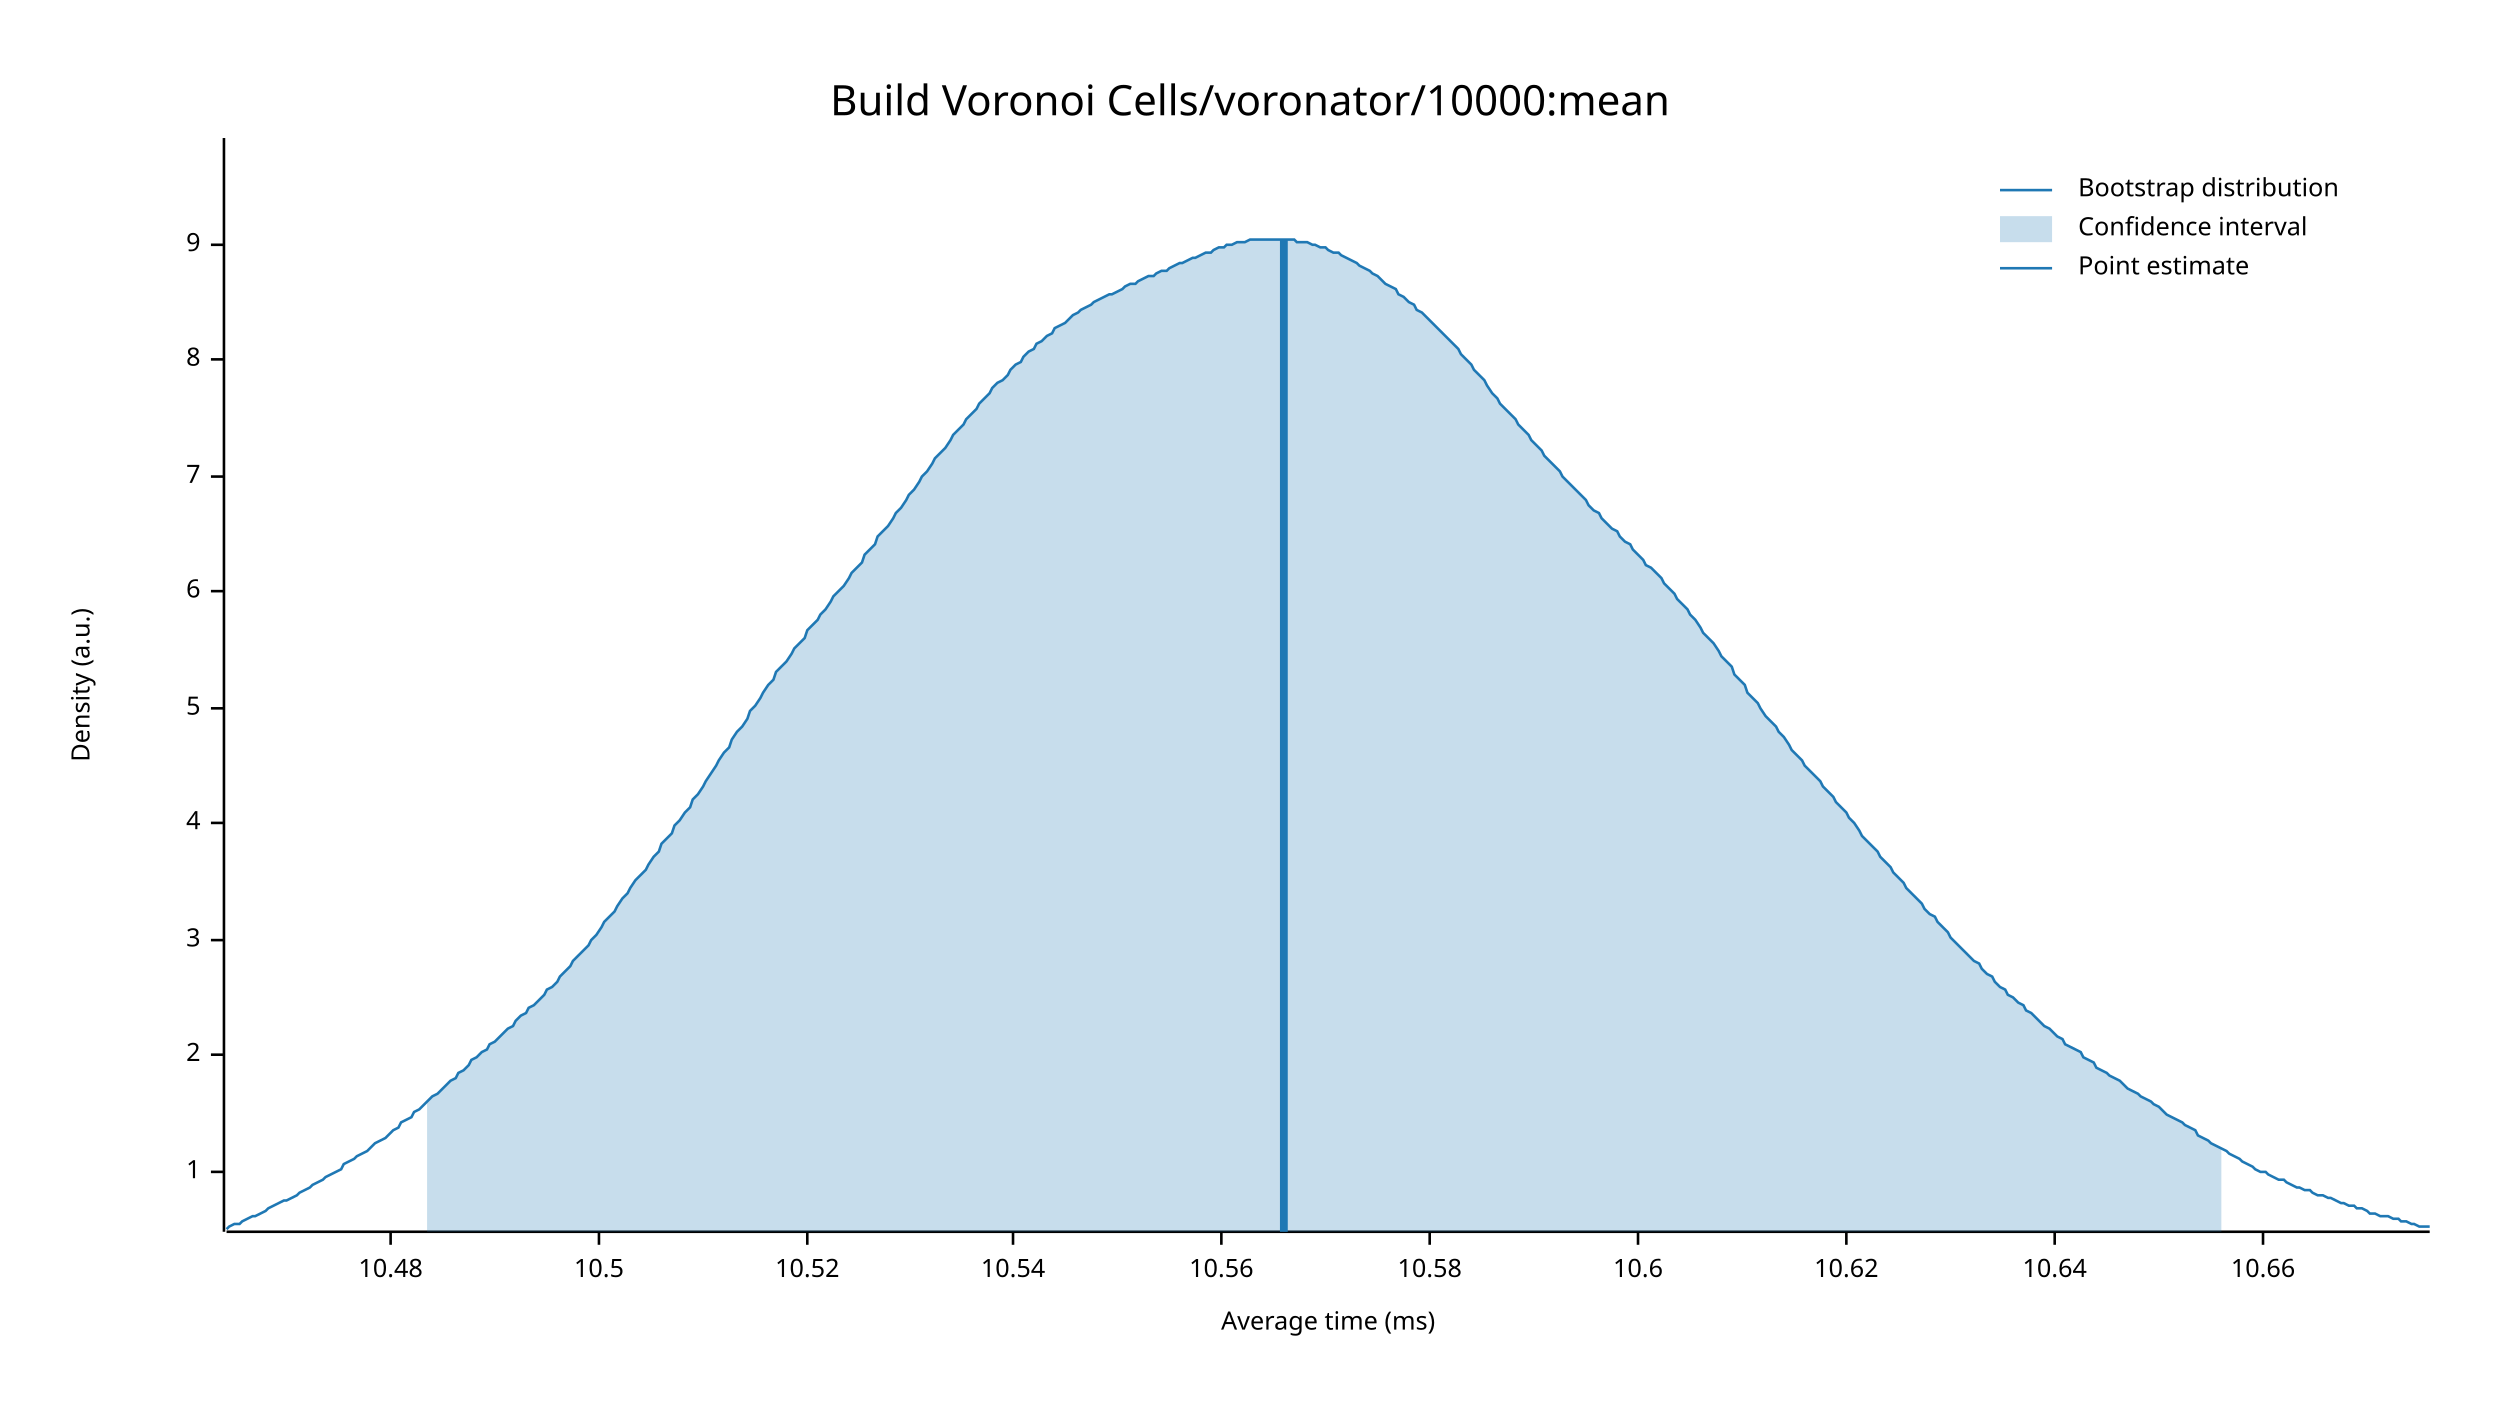
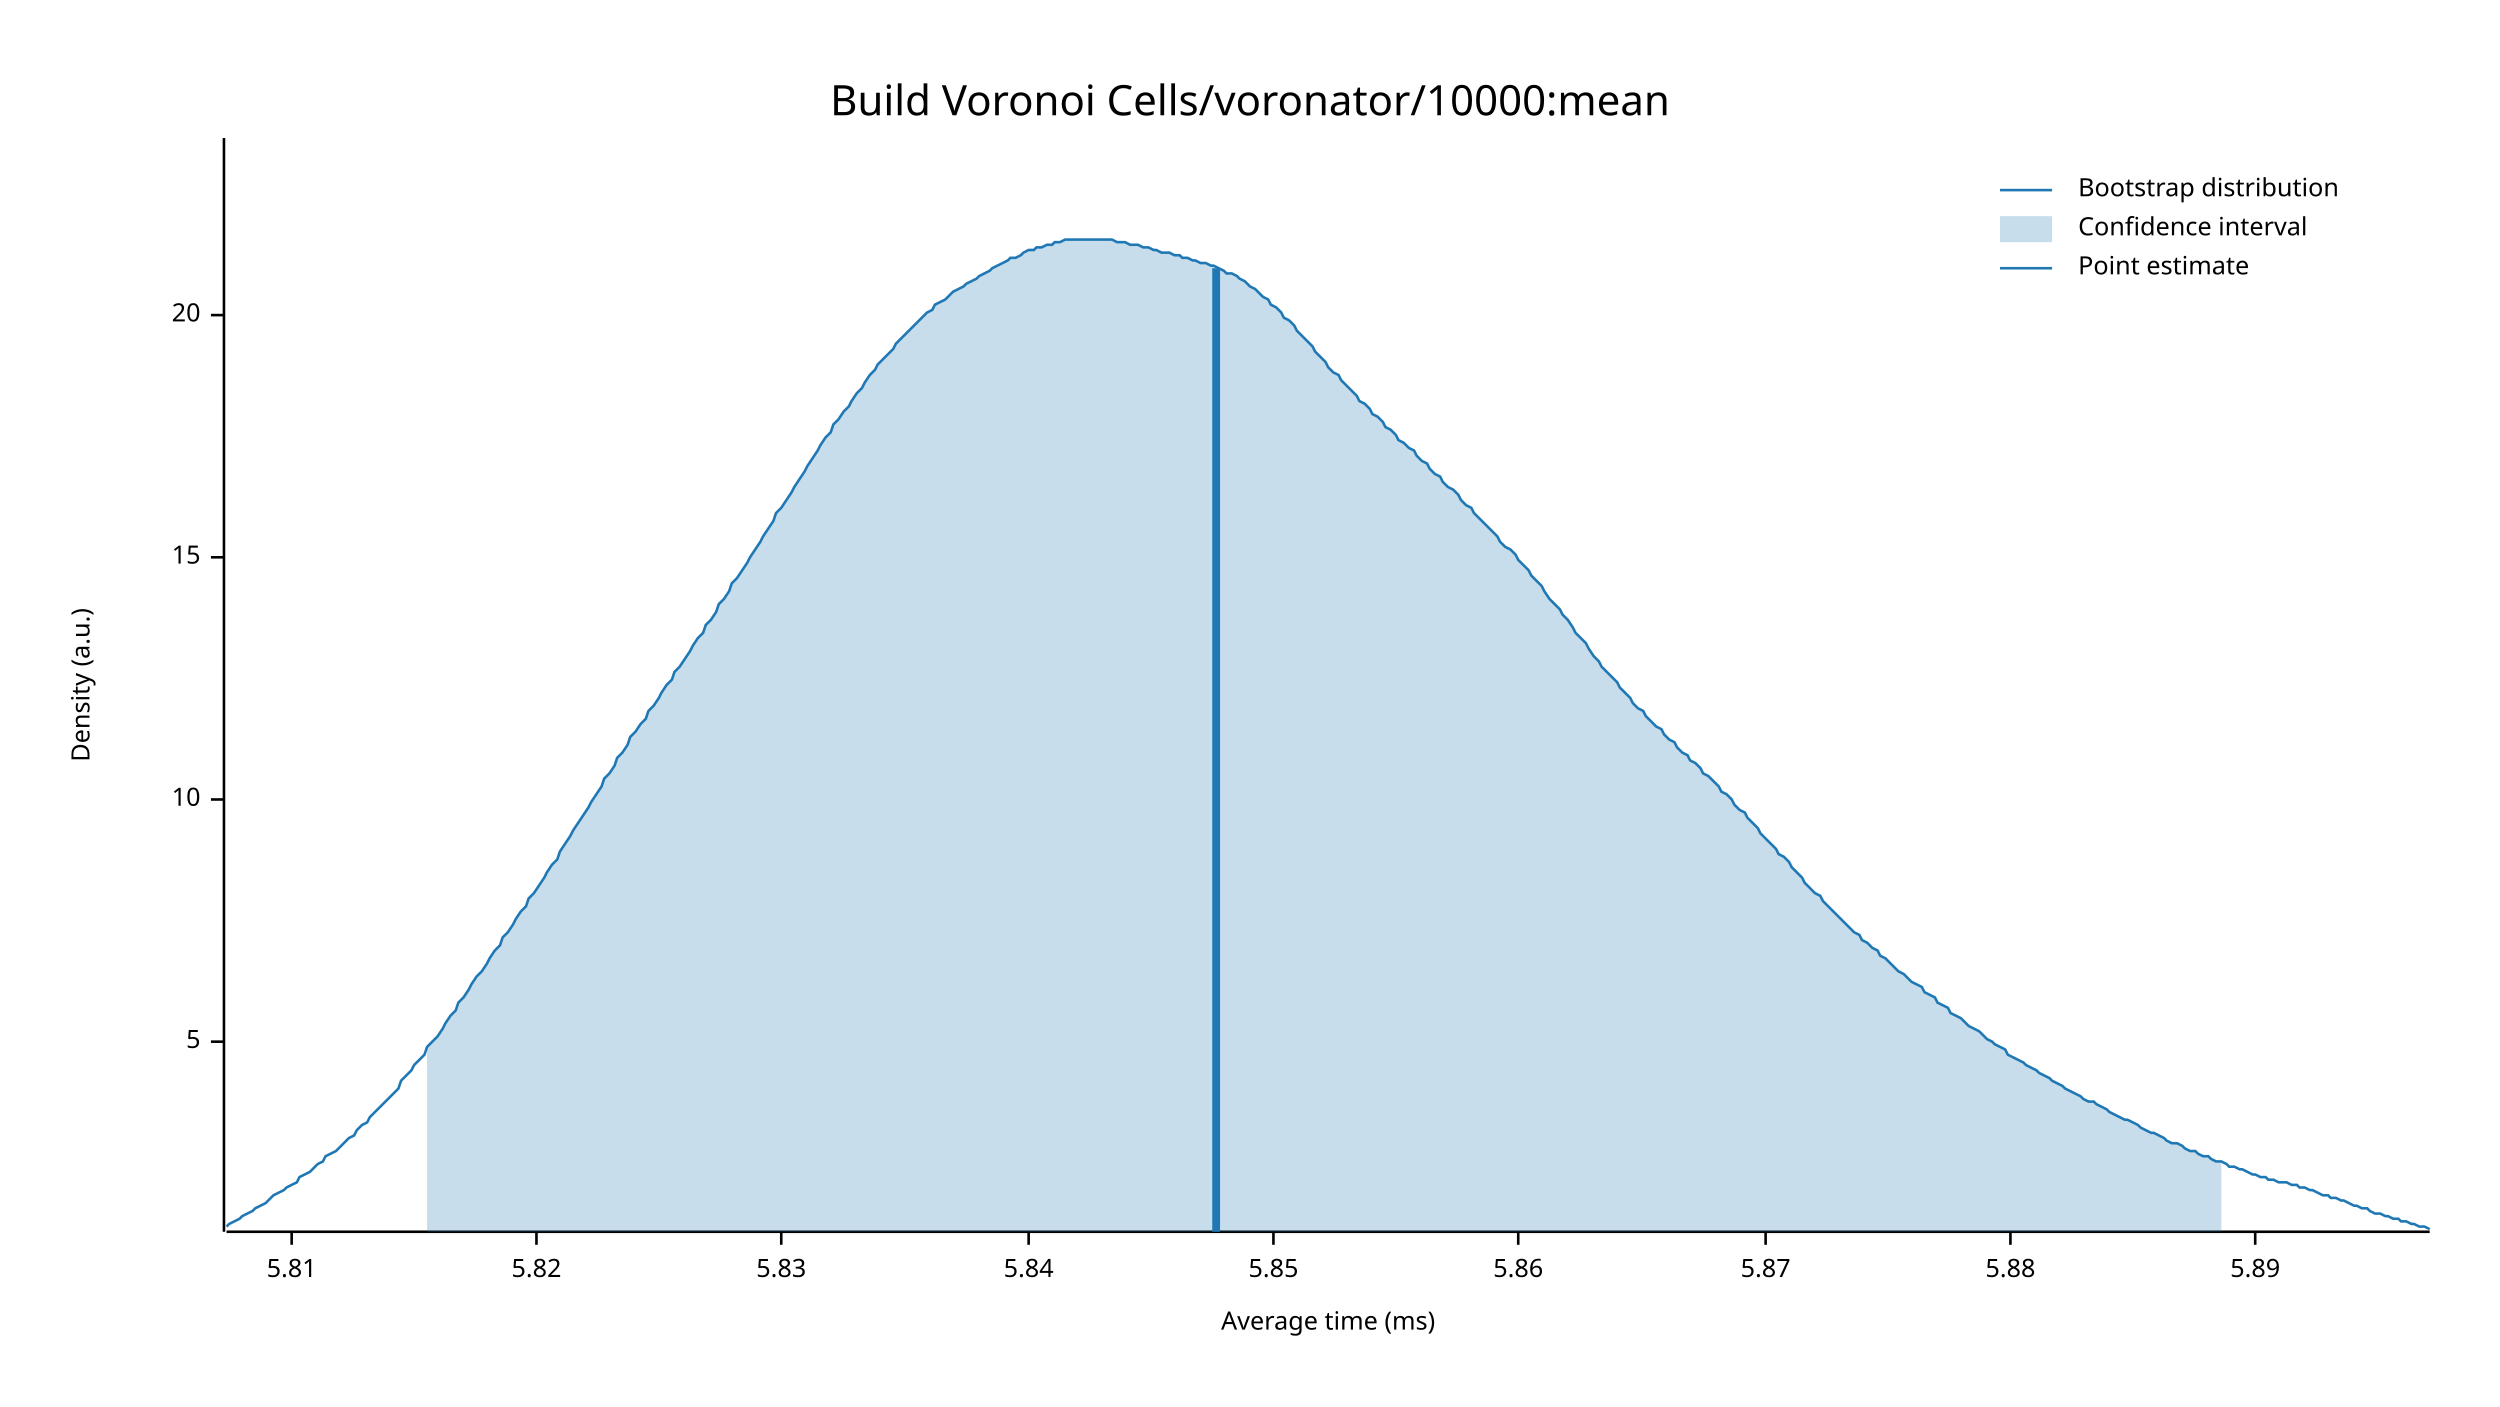
<svg xmlns="http://www.w3.org/2000/svg" width="960" height="540" viewBox="0 0 960 540">
  <text x="480" y="32" dy="0.76em" text-anchor="middle" font-family="sans-serif" font-size="16.129" opacity="1" fill="#000000">
Build Voronoi Cells/voronator/10000:mean
</text>
  <text x="27" y="263" dy="0.76em" text-anchor="middle" font-family="sans-serif" font-size="9.677" opacity="1" fill="#000000" transform="rotate(270, 27, 263)">
Density (a.u.)
</text>
  <text x="510" y="513" dy="-0.5ex" text-anchor="middle" font-family="sans-serif" font-size="9.677" opacity="1" fill="#000000">
Average time (ms)
</text>
  <polyline fill="none" opacity="1" stroke="#000000" stroke-width="1" points="86,53 86,473 " />
-   <text x="77" y="450" dy="0.5ex" text-anchor="end" font-family="sans-serif" font-size="9.677" opacity="1" fill="#000000">
- 1
- </text>
-   <polyline fill="none" opacity="1" stroke="#000000" stroke-width="1" points="81,450 86,450 " />
-   <text x="77" y="405" dy="0.5ex" text-anchor="end" font-family="sans-serif" font-size="9.677" opacity="1" fill="#000000">
- 2
- </text>
-   <polyline fill="none" opacity="1" stroke="#000000" stroke-width="1" points="81,405 86,405 " />
-   <text x="77" y="361" dy="0.5ex" text-anchor="end" font-family="sans-serif" font-size="9.677" opacity="1" fill="#000000">
- 3
- </text>
-   <polyline fill="none" opacity="1" stroke="#000000" stroke-width="1" points="81,361 86,361 " />
-   <text x="77" y="316" dy="0.5ex" text-anchor="end" font-family="sans-serif" font-size="9.677" opacity="1" fill="#000000">
- 4
- </text>
-   <polyline fill="none" opacity="1" stroke="#000000" stroke-width="1" points="81,316 86,316 " />
-   <text x="77" y="272" dy="0.5ex" text-anchor="end" font-family="sans-serif" font-size="9.677" opacity="1" fill="#000000">
+   <text x="77" y="400" dy="0.5ex" text-anchor="end" font-family="sans-serif" font-size="9.677" opacity="1" fill="#000000">
5
</text>
-   <polyline fill="none" opacity="1" stroke="#000000" stroke-width="1" points="81,272 86,272 " />
-   <text x="77" y="227" dy="0.5ex" text-anchor="end" font-family="sans-serif" font-size="9.677" opacity="1" fill="#000000">
- 6
+   <polyline fill="none" opacity="1" stroke="#000000" stroke-width="1" points="81,400 86,400 " />
+   <text x="77" y="307" dy="0.5ex" text-anchor="end" font-family="sans-serif" font-size="9.677" opacity="1" fill="#000000">
+ 10
</text>
-   <polyline fill="none" opacity="1" stroke="#000000" stroke-width="1" points="81,227 86,227 " />
-   <text x="77" y="183" dy="0.5ex" text-anchor="end" font-family="sans-serif" font-size="9.677" opacity="1" fill="#000000">
- 7
+   <polyline fill="none" opacity="1" stroke="#000000" stroke-width="1" points="81,307 86,307 " />
+   <text x="77" y="214" dy="0.5ex" text-anchor="end" font-family="sans-serif" font-size="9.677" opacity="1" fill="#000000">
+ 15
</text>
-   <polyline fill="none" opacity="1" stroke="#000000" stroke-width="1" points="81,183 86,183 " />
-   <text x="77" y="138" dy="0.5ex" text-anchor="end" font-family="sans-serif" font-size="9.677" opacity="1" fill="#000000">
- 8
+   <polyline fill="none" opacity="1" stroke="#000000" stroke-width="1" points="81,214 86,214 " />
+   <text x="77" y="121" dy="0.5ex" text-anchor="end" font-family="sans-serif" font-size="9.677" opacity="1" fill="#000000">
+ 20
</text>
-   <polyline fill="none" opacity="1" stroke="#000000" stroke-width="1" points="81,138 86,138 " />
-   <text x="77" y="94" dy="0.5ex" text-anchor="end" font-family="sans-serif" font-size="9.677" opacity="1" fill="#000000">
- 9
+   <polyline fill="none" opacity="1" stroke="#000000" stroke-width="1" points="81,121 86,121 " />
+   <polyline fill="none" opacity="1" stroke="#000000" stroke-width="1" points="87,473 933,473 " />
+   <text x="112" y="483" dy="0.76em" text-anchor="middle" font-family="sans-serif" font-size="9.677" opacity="1" fill="#000000">
+ 5.81
</text>
-   <polyline fill="none" opacity="1" stroke="#000000" stroke-width="1" points="81,94 86,94 " />
-   <polyline fill="none" opacity="1" stroke="#000000" stroke-width="1" points="87,473 933,473 " />
-   <text x="150" y="483" dy="0.76em" text-anchor="middle" font-family="sans-serif" font-size="9.677" opacity="1" fill="#000000">
- 10.48
+   <polyline fill="none" opacity="1" stroke="#000000" stroke-width="1" points="112,473 112,478 " />
+   <text x="206" y="483" dy="0.76em" text-anchor="middle" font-family="sans-serif" font-size="9.677" opacity="1" fill="#000000">
+ 5.82
</text>
-   <polyline fill="none" opacity="1" stroke="#000000" stroke-width="1" points="150,473 150,478 " />
-   <text x="230" y="483" dy="0.76em" text-anchor="middle" font-family="sans-serif" font-size="9.677" opacity="1" fill="#000000">
- 10.5
+   <polyline fill="none" opacity="1" stroke="#000000" stroke-width="1" points="206,473 206,478 " />
+   <text x="300" y="483" dy="0.76em" text-anchor="middle" font-family="sans-serif" font-size="9.677" opacity="1" fill="#000000">
+ 5.83
</text>
-   <polyline fill="none" opacity="1" stroke="#000000" stroke-width="1" points="230,473 230,478 " />
-   <text x="310" y="483" dy="0.76em" text-anchor="middle" font-family="sans-serif" font-size="9.677" opacity="1" fill="#000000">
- 10.52
+   <polyline fill="none" opacity="1" stroke="#000000" stroke-width="1" points="300,473 300,478 " />
+   <text x="395" y="483" dy="0.76em" text-anchor="middle" font-family="sans-serif" font-size="9.677" opacity="1" fill="#000000">
+ 5.84
</text>
-   <polyline fill="none" opacity="1" stroke="#000000" stroke-width="1" points="310,473 310,478 " />
-   <text x="389" y="483" dy="0.76em" text-anchor="middle" font-family="sans-serif" font-size="9.677" opacity="1" fill="#000000">
- 10.54
+   <polyline fill="none" opacity="1" stroke="#000000" stroke-width="1" points="395,473 395,478 " />
+   <text x="489" y="483" dy="0.76em" text-anchor="middle" font-family="sans-serif" font-size="9.677" opacity="1" fill="#000000">
+ 5.85
</text>
-   <polyline fill="none" opacity="1" stroke="#000000" stroke-width="1" points="389,473 389,478 " />
-   <text x="469" y="483" dy="0.76em" text-anchor="middle" font-family="sans-serif" font-size="9.677" opacity="1" fill="#000000">
- 10.56
+   <polyline fill="none" opacity="1" stroke="#000000" stroke-width="1" points="489,473 489,478 " />
+   <text x="583" y="483" dy="0.76em" text-anchor="middle" font-family="sans-serif" font-size="9.677" opacity="1" fill="#000000">
+ 5.86
</text>
-   <polyline fill="none" opacity="1" stroke="#000000" stroke-width="1" points="469,473 469,478 " />
-   <text x="549" y="483" dy="0.76em" text-anchor="middle" font-family="sans-serif" font-size="9.677" opacity="1" fill="#000000">
- 10.58
+   <polyline fill="none" opacity="1" stroke="#000000" stroke-width="1" points="583,473 583,478 " />
+   <text x="678" y="483" dy="0.76em" text-anchor="middle" font-family="sans-serif" font-size="9.677" opacity="1" fill="#000000">
+ 5.87
</text>
-   <polyline fill="none" opacity="1" stroke="#000000" stroke-width="1" points="549,473 549,478 " />
-   <text x="629" y="483" dy="0.76em" text-anchor="middle" font-family="sans-serif" font-size="9.677" opacity="1" fill="#000000">
- 10.6
+   <polyline fill="none" opacity="1" stroke="#000000" stroke-width="1" points="678,473 678,478 " />
+   <text x="772" y="483" dy="0.76em" text-anchor="middle" font-family="sans-serif" font-size="9.677" opacity="1" fill="#000000">
+ 5.88
</text>
-   <polyline fill="none" opacity="1" stroke="#000000" stroke-width="1" points="629,473 629,478 " />
-   <text x="709" y="483" dy="0.76em" text-anchor="middle" font-family="sans-serif" font-size="9.677" opacity="1" fill="#000000">
- 10.62
+   <polyline fill="none" opacity="1" stroke="#000000" stroke-width="1" points="772,473 772,478 " />
+   <text x="866" y="483" dy="0.76em" text-anchor="middle" font-family="sans-serif" font-size="9.677" opacity="1" fill="#000000">
+ 5.89
</text>
-   <polyline fill="none" opacity="1" stroke="#000000" stroke-width="1" points="709,473 709,478 " />
-   <text x="789" y="483" dy="0.76em" text-anchor="middle" font-family="sans-serif" font-size="9.677" opacity="1" fill="#000000">
- 10.64
- </text>
-   <polyline fill="none" opacity="1" stroke="#000000" stroke-width="1" points="789,473 789,478 " />
-   <text x="869" y="483" dy="0.76em" text-anchor="middle" font-family="sans-serif" font-size="9.677" opacity="1" fill="#000000">
- 10.66
- </text>
-   <polyline fill="none" opacity="1" stroke="#000000" stroke-width="1" points="869,473 869,478 " />
-   <polyline fill="none" opacity="1" stroke="#1F78B4" stroke-width="1" points="87,472 88,471 90,470 92,470 93,469 95,468 97,467 98,467 100,466 102,465 103,464 105,463 107,462 109,461 110,461 112,460 114,459 115,458 117,457 119,456 120,455 122,454 124,453 125,452 127,451 129,450 131,449 132,447 134,446 136,445 137,444 139,443 141,442 142,441 144,439 146,438 148,437 149,436 151,434 153,433 154,431 156,430 158,429 159,427 161,426 163,424 164,423 166,421 168,420 170,418 171,417 173,415 175,414 176,412 178,411 180,409 181,407 183,406 185,404 187,403 188,401 190,400 192,398 193,397 195,395 197,394 198,392 200,390 202,389 203,387 205,386 207,384 209,382 210,380 212,379 214,377 215,375 217,373 219,371 220,369 222,367 224,365 226,363 227,361 229,359 231,356 232,354 234,352 236,350 237,348 239,345 241,343 242,341 244,338 246,336 248,334 249,332 251,329 253,327 254,324 256,322 258,320 259,317 261,315 263,312 265,310 266,307 268,305 270,302 271,300 273,297 275,294 276,292 278,289 280,287 281,284 283,281 285,279 287,276 288,273 290,271 292,268 293,266 295,263 297,261 298,258 300,256 302,254 304,251 305,249 307,247 309,245 310,242 312,240 314,238 315,236 317,234 319,231 320,229 322,227 324,225 326,222 327,220 329,218 331,216 332,213 334,211 336,209 337,206 339,204 341,202 343,199 344,197 346,195 348,192 349,190 351,188 353,185 354,183 356,181 358,178 359,176 361,174 363,172 365,169 366,167 368,165 370,163 371,161 373,159 375,157 376,155 378,153 380,151 381,149 383,147 385,146 387,144 388,142 390,140 392,139 393,137 395,135 397,134 398,132 400,131 402,129 404,128 405,126 407,125 409,124 410,123 412,121 414,120 415,119 417,118 419,117 420,116 422,115 424,114 426,113 427,113 429,112 431,111 432,110 434,109 436,109 437,108 439,107 441,106 443,106 444,105 446,104 448,104 449,103 451,102 453,101 454,101 456,100 458,99 459,99 461,98 463,97 465,97 466,96 468,95 470,95 471,94 473,94 475,93 476,93 478,93 480,92 482,92 483,92 485,92 487,92 488,92 490,92 492,92 493,92 495,92 497,92 498,93 500,93 502,93 504,94 505,94 507,95 509,95 510,96 512,97 514,97 515,98 517,99 519,100 521,101 522,102 524,103 526,104 527,105 529,106 531,108 532,109 534,110 536,111 537,113 539,114 541,116 543,117 544,119 546,120 548,122 549,123 551,125 553,127 554,128 556,130 558,132 560,134 561,136 563,138 565,140 566,142 568,144 570,146 571,148 573,151 575,153 576,155 578,157 580,159 582,161 583,163 585,165 587,167 588,169 590,171 592,173 593,175 595,177 597,179 599,181 600,183 602,185 604,187 605,188 607,190 609,192 610,194 612,196 614,197 615,199 617,201 619,203 621,204 622,206 624,208 626,209 627,211 629,213 631,215 632,217 634,218 636,220 638,222 639,224 641,226 643,228 644,230 646,232 648,234 649,236 651,238 653,241 654,243 656,245 658,247 660,250 661,252 663,254 665,256 666,259 668,261 670,263 671,266 673,268 675,270 676,272 678,275 680,277 682,279 683,281 685,283 687,286 688,288 690,290 692,292 693,294 695,296 697,298 699,300 700,302 702,304 704,306 705,308 707,310 709,312 710,314 712,316 714,319 715,321 717,323 719,325 721,327 722,329 724,331 726,333 727,335 729,337 731,339 732,341 734,343 736,345 738,347 739,349 741,351 743,352 744,354 746,356 748,358 749,360 751,362 753,364 754,365 756,367 758,369 760,370 761,372 763,374 765,375 766,377 768,379 770,380 771,382 773,383 775,385 777,386 778,388 780,389 782,391 783,392 785,394 787,395 788,396 790,398 792,399 793,401 795,402 797,403 799,404 800,406 802,407 804,408 805,410 807,411 809,412 810,413 812,414 814,415 816,417 817,418 819,419 821,420 822,421 824,422 826,423 827,424 829,425 831,427 832,428 834,429 836,430 838,431 839,432 841,433 843,434 844,436 846,437 848,438 849,439 851,440 853,441 855,442 856,443 858,444 860,445 861,446 863,447 865,448 866,449 868,450 870,450 871,451 873,452 875,453 877,453 878,454 880,455 882,456 883,456 885,457 887,457 888,458 890,459 892,459 894,460 895,460 897,461 899,462 900,462 902,463 904,463 905,464 907,464 909,465 910,466 912,466 914,467 916,467 917,467 919,468 921,468 922,469 924,469 926,470 927,470 929,471 931,471 933,471 " />
-   <polygon opacity="0.25" fill="#1F78B4" points="164,423 166,421 168,420 170,418 171,417 173,415 175,414 176,412 178,411 180,409 181,407 183,406 185,404 187,403 188,401 190,400 192,398 193,397 195,395 197,394 198,392 200,390 202,389 203,387 205,386 207,384 209,382 210,380 212,379 214,377 215,375 217,373 219,371 220,369 222,367 224,365 226,363 227,361 229,359 231,356 232,354 234,352 236,350 237,348 239,345 241,343 242,341 244,338 246,336 248,334 249,332 251,329 253,327 254,324 256,322 258,320 259,317 261,315 263,312 265,310 266,307 268,305 270,302 271,300 273,297 275,294 276,292 278,289 280,287 281,284 283,281 285,279 287,276 288,273 290,271 292,268 293,266 295,263 297,261 298,258 300,256 302,254 304,251 305,249 307,247 309,245 310,242 312,240 314,238 315,236 317,234 319,231 320,229 322,227 324,225 326,222 327,220 329,218 331,216 332,213 334,211 336,209 337,206 339,204 341,202 343,199 344,197 346,195 348,192 349,190 351,188 353,185 354,183 356,181 358,178 359,176 361,174 363,172 365,169 366,167 368,165 370,163 371,161 373,159 375,157 376,155 378,153 380,151 381,149 383,147 385,146 387,144 388,142 390,140 392,139 393,137 395,135 397,134 398,132 400,131 402,129 404,128 405,126 407,125 409,124 410,123 412,121 414,120 415,119 417,118 419,117 420,116 422,115 424,114 426,113 427,113 429,112 431,111 432,110 434,109 436,109 437,108 439,107 441,106 443,106 444,105 446,104 448,104 449,103 451,102 453,101 454,101 456,100 458,99 459,99 461,98 463,97 465,97 466,96 468,95 470,95 471,94 473,94 475,93 476,93 478,93 480,92 482,92 483,92 485,92 487,92 488,92 490,92 492,92 493,92 495,92 497,92 498,93 500,93 502,93 504,94 505,94 507,95 509,95 510,96 512,97 514,97 515,98 517,99 519,100 521,101 522,102 524,103 526,104 527,105 529,106 531,108 532,109 534,110 536,111 537,113 539,114 541,116 543,117 544,119 546,120 548,122 549,123 551,125 553,127 554,128 556,130 558,132 560,134 561,136 563,138 565,140 566,142 568,144 570,146 571,148 573,151 575,153 576,155 578,157 580,159 582,161 583,163 585,165 587,167 588,169 590,171 592,173 593,175 595,177 597,179 599,181 600,183 602,185 604,187 605,188 607,190 609,192 610,194 612,196 614,197 615,199 617,201 619,203 621,204 622,206 624,208 626,209 627,211 629,213 631,215 632,217 634,218 636,220 638,222 639,224 641,226 643,228 644,230 646,232 648,234 649,236 651,238 653,241 654,243 656,245 658,247 660,250 661,252 663,254 665,256 666,259 668,261 670,263 671,266 673,268 675,270 676,272 678,275 680,277 682,279 683,281 685,283 687,286 688,288 690,290 692,292 693,294 695,296 697,298 699,300 700,302 702,304 704,306 705,308 707,310 709,312 710,314 712,316 714,319 715,321 717,323 719,325 721,327 722,329 724,331 726,333 727,335 729,337 731,339 732,341 734,343 736,345 738,347 739,349 741,351 743,352 744,354 746,356 748,358 749,360 751,362 753,364 754,365 756,367 758,369 760,370 761,372 763,374 765,375 766,377 768,379 770,380 771,382 773,383 775,385 777,386 778,388 780,389 782,391 783,392 785,394 787,395 788,396 790,398 792,399 793,401 795,402 797,403 799,404 800,406 802,407 804,408 805,410 807,411 809,412 810,413 812,414 814,415 816,417 817,418 819,419 821,420 822,421 824,422 826,423 827,424 829,425 831,427 832,428 834,429 836,430 838,431 839,432 841,433 843,434 844,436 846,437 848,438 849,439 851,440 853,441 853,473 164,473 " />
-   <polyline fill="none" opacity="1" stroke="#1F78B4" stroke-width="3" points="493,473 493,92 " />
+   <polyline fill="none" opacity="1" stroke="#000000" stroke-width="1" points="866,473 866,478 " />
+   <polyline fill="none" opacity="1" stroke="#1F78B4" stroke-width="1" points="87,471 88,470 90,469 92,468 93,467 95,466 97,465 98,464 100,463 102,462 103,461 105,459 107,458 109,457 110,456 112,455 114,454 115,452 117,451 119,450 120,449 122,447 124,446 125,444 127,443 129,442 131,440 132,439 134,437 136,436 137,434 139,432 141,431 142,429 144,427 146,425 148,423 149,422 151,420 153,418 154,415 156,413 158,411 159,409 161,407 163,405 164,402 166,400 168,398 170,395 171,393 173,390 175,388 176,385 178,383 180,380 181,378 183,375 185,373 187,370 188,368 190,365 192,363 193,360 195,358 197,355 198,353 200,350 202,348 203,345 205,343 207,340 209,337 210,335 212,332 214,330 215,327 217,324 219,321 220,319 222,316 224,313 226,310 227,308 229,305 231,302 232,299 234,297 236,294 237,291 239,289 241,286 242,283 244,281 246,278 248,276 249,273 251,271 253,268 254,266 256,263 258,261 259,258 261,256 263,253 265,250 266,248 268,245 270,243 271,240 273,238 275,235 276,232 278,230 280,227 281,224 283,222 285,219 287,216 288,214 290,211 292,208 293,206 295,203 297,200 298,197 300,195 302,192 304,189 305,187 307,184 309,181 310,179 312,176 314,173 315,171 317,168 319,166 320,163 322,161 324,158 326,156 327,154 329,151 331,149 332,147 334,144 336,142 337,140 339,138 341,136 343,134 344,132 346,130 348,128 349,127 351,125 353,123 354,122 356,120 358,119 359,117 361,116 363,115 365,113 366,112 368,111 370,110 371,109 373,108 375,107 376,106 378,105 380,104 381,103 383,102 385,101 387,100 388,99 390,99 392,98 393,97 395,96 397,96 398,95 400,95 402,94 404,94 405,93 407,93 409,92 410,92 412,92 414,92 415,92 417,92 419,92 420,92 422,92 424,92 426,92 427,92 429,93 431,93 432,93 434,94 436,94 437,94 439,95 441,95 443,96 444,96 446,97 448,97 449,97 451,98 453,98 454,99 456,99 458,100 459,100 461,101 463,101 465,102 466,102 468,103 470,104 471,105 473,105 475,106 476,107 478,108 480,110 482,111 483,112 485,114 487,115 488,117 490,118 492,120 493,122 495,123 497,125 498,127 500,129 502,131 504,133 505,135 507,137 509,139 510,141 512,143 514,144 515,146 517,148 519,150 521,152 522,154 524,155 526,157 527,159 529,160 531,162 532,164 534,165 536,167 537,169 539,170 541,172 543,173 544,175 546,177 548,178 549,180 551,182 553,183 554,185 556,187 558,188 560,190 561,192 563,194 565,195 566,197 568,199 570,201 571,202 573,204 575,206 576,208 578,210 580,211 582,213 583,215 585,217 587,219 588,221 590,223 592,225 593,227 595,230 597,232 599,234 600,236 602,238 604,241 605,243 607,245 609,247 610,249 612,252 614,254 615,256 617,258 619,260 621,262 622,264 624,266 626,268 627,270 629,272 631,273 632,275 634,277 636,279 638,280 639,282 641,284 643,285 644,287 646,289 648,290 649,292 651,293 653,295 654,297 656,298 658,300 660,302 661,304 663,305 665,307 666,309 668,311 670,312 671,314 673,316 675,318 676,320 678,322 680,324 682,326 683,328 685,329 687,331 688,333 690,335 692,337 693,339 695,341 697,343 699,344 700,346 702,348 704,350 705,351 707,353 709,355 710,356 712,358 714,359 715,361 717,362 719,364 721,365 722,367 724,368 726,370 727,371 729,373 731,374 732,375 734,377 736,378 738,379 739,381 741,382 743,383 744,385 746,386 748,387 749,389 751,390 753,391 754,392 756,394 758,395 760,396 761,397 763,399 765,400 766,401 768,402 770,403 771,405 773,406 775,407 777,408 778,409 780,410 782,411 783,412 785,413 787,414 788,415 790,416 792,417 793,418 795,419 797,420 799,421 800,422 802,423 804,423 805,424 807,425 809,426 810,427 812,428 814,429 816,430 817,430 819,431 821,432 822,433 824,434 826,435 827,435 829,436 831,437 832,438 834,439 836,439 838,440 839,441 841,442 843,442 844,443 846,444 848,444 849,445 851,446 853,446 855,447 856,448 858,448 860,449 861,449 863,450 865,451 866,451 868,452 870,452 871,453 873,453 875,454 877,454 878,454 880,455 882,455 883,456 885,456 887,457 888,457 890,458 892,459 894,459 895,460 897,460 899,461 900,461 902,462 904,463 905,463 907,464 909,464 910,465 912,466 914,466 916,467 917,467 919,468 921,468 922,469 924,469 926,470 927,470 929,471 931,471 933,472 " />
+   <polygon opacity="0.25" fill="#1F78B4" points="164,402 166,400 168,398 170,395 171,393 173,390 175,388 176,385 178,383 180,380 181,378 183,375 185,373 187,370 188,368 190,365 192,363 193,360 195,358 197,355 198,353 200,350 202,348 203,345 205,343 207,340 209,337 210,335 212,332 214,330 215,327 217,324 219,321 220,319 222,316 224,313 226,310 227,308 229,305 231,302 232,299 234,297 236,294 237,291 239,289 241,286 242,283 244,281 246,278 248,276 249,273 251,271 253,268 254,266 256,263 258,261 259,258 261,256 263,253 265,250 266,248 268,245 270,243 271,240 273,238 275,235 276,232 278,230 280,227 281,224 283,222 285,219 287,216 288,214 290,211 292,208 293,206 295,203 297,200 298,197 300,195 302,192 304,189 305,187 307,184 309,181 310,179 312,176 314,173 315,171 317,168 319,166 320,163 322,161 324,158 326,156 327,154 329,151 331,149 332,147 334,144 336,142 337,140 339,138 341,136 343,134 344,132 346,130 348,128 349,127 351,125 353,123 354,122 356,120 358,119 359,117 361,116 363,115 365,113 366,112 368,111 370,110 371,109 373,108 375,107 376,106 378,105 380,104 381,103 383,102 385,101 387,100 388,99 390,99 392,98 393,97 395,96 397,96 398,95 400,95 402,94 404,94 405,93 407,93 409,92 410,92 412,92 414,92 415,92 417,92 419,92 420,92 422,92 424,92 426,92 427,92 429,93 431,93 432,93 434,94 436,94 437,94 439,95 441,95 443,96 444,96 446,97 448,97 449,97 451,98 453,98 454,99 456,99 458,100 459,100 461,101 463,101 465,102 466,102 468,103 470,104 471,105 473,105 475,106 476,107 478,108 480,110 482,111 483,112 485,114 487,115 488,117 490,118 492,120 493,122 495,123 497,125 498,127 500,129 502,131 504,133 505,135 507,137 509,139 510,141 512,143 514,144 515,146 517,148 519,150 521,152 522,154 524,155 526,157 527,159 529,160 531,162 532,164 534,165 536,167 537,169 539,170 541,172 543,173 544,175 546,177 548,178 549,180 551,182 553,183 554,185 556,187 558,188 560,190 561,192 563,194 565,195 566,197 568,199 570,201 571,202 573,204 575,206 576,208 578,210 580,211 582,213 583,215 585,217 587,219 588,221 590,223 592,225 593,227 595,230 597,232 599,234 600,236 602,238 604,241 605,243 607,245 609,247 610,249 612,252 614,254 615,256 617,258 619,260 621,262 622,264 624,266 626,268 627,270 629,272 631,273 632,275 634,277 636,279 638,280 639,282 641,284 643,285 644,287 646,289 648,290 649,292 651,293 653,295 654,297 656,298 658,300 660,302 661,304 663,305 665,307 666,309 668,311 670,312 671,314 673,316 675,318 676,320 678,322 680,324 682,326 683,328 685,329 687,331 688,333 690,335 692,337 693,339 695,341 697,343 699,344 700,346 702,348 704,350 705,351 707,353 709,355 710,356 712,358 714,359 715,361 717,362 719,364 721,365 722,367 724,368 726,370 727,371 729,373 731,374 732,375 734,377 736,378 738,379 739,381 741,382 743,383 744,385 746,386 748,387 749,389 751,390 753,391 754,392 756,394 758,395 760,396 761,397 763,399 765,400 766,401 768,402 770,403 771,405 773,406 775,407 777,408 778,409 780,410 782,411 783,412 785,413 787,414 788,415 790,416 792,417 793,418 795,419 797,420 799,421 800,422 802,423 804,423 805,424 807,425 809,426 810,427 812,428 814,429 816,430 817,430 819,431 821,432 822,433 824,434 826,435 827,435 829,436 831,437 832,438 834,439 836,439 838,440 839,441 841,442 843,442 844,443 846,444 848,444 849,445 851,446 853,446 853,473 164,473 " />
+   <polyline fill="none" opacity="1" stroke="#1F78B4" stroke-width="3" points="467,473 467,103 " />
  <text x="798" y="68" dy="0.76em" text-anchor="start" font-family="sans-serif" font-size="9.677" opacity="1" fill="#000000">
Bootstrap distribution
</text>
  <text x="798" y="83" dy="0.76em" text-anchor="start" font-family="sans-serif" font-size="9.677" opacity="1" fill="#000000">
Confidence interval
</text>
  <text x="798" y="98" dy="0.76em" text-anchor="start" font-family="sans-serif" font-size="9.677" opacity="1" fill="#000000">
Point estimate
</text>
  <polyline fill="none" opacity="1" stroke="#1F78B4" stroke-width="1" points="768,73 788,73 " />
  <rect x="768" y="83" width="20" height="10" opacity="0.25" fill="#1F78B4" stroke="none" />
  <polyline fill="none" opacity="1" stroke="#1F78B4" stroke-width="1" points="768,103 788,103 " />
</svg>
